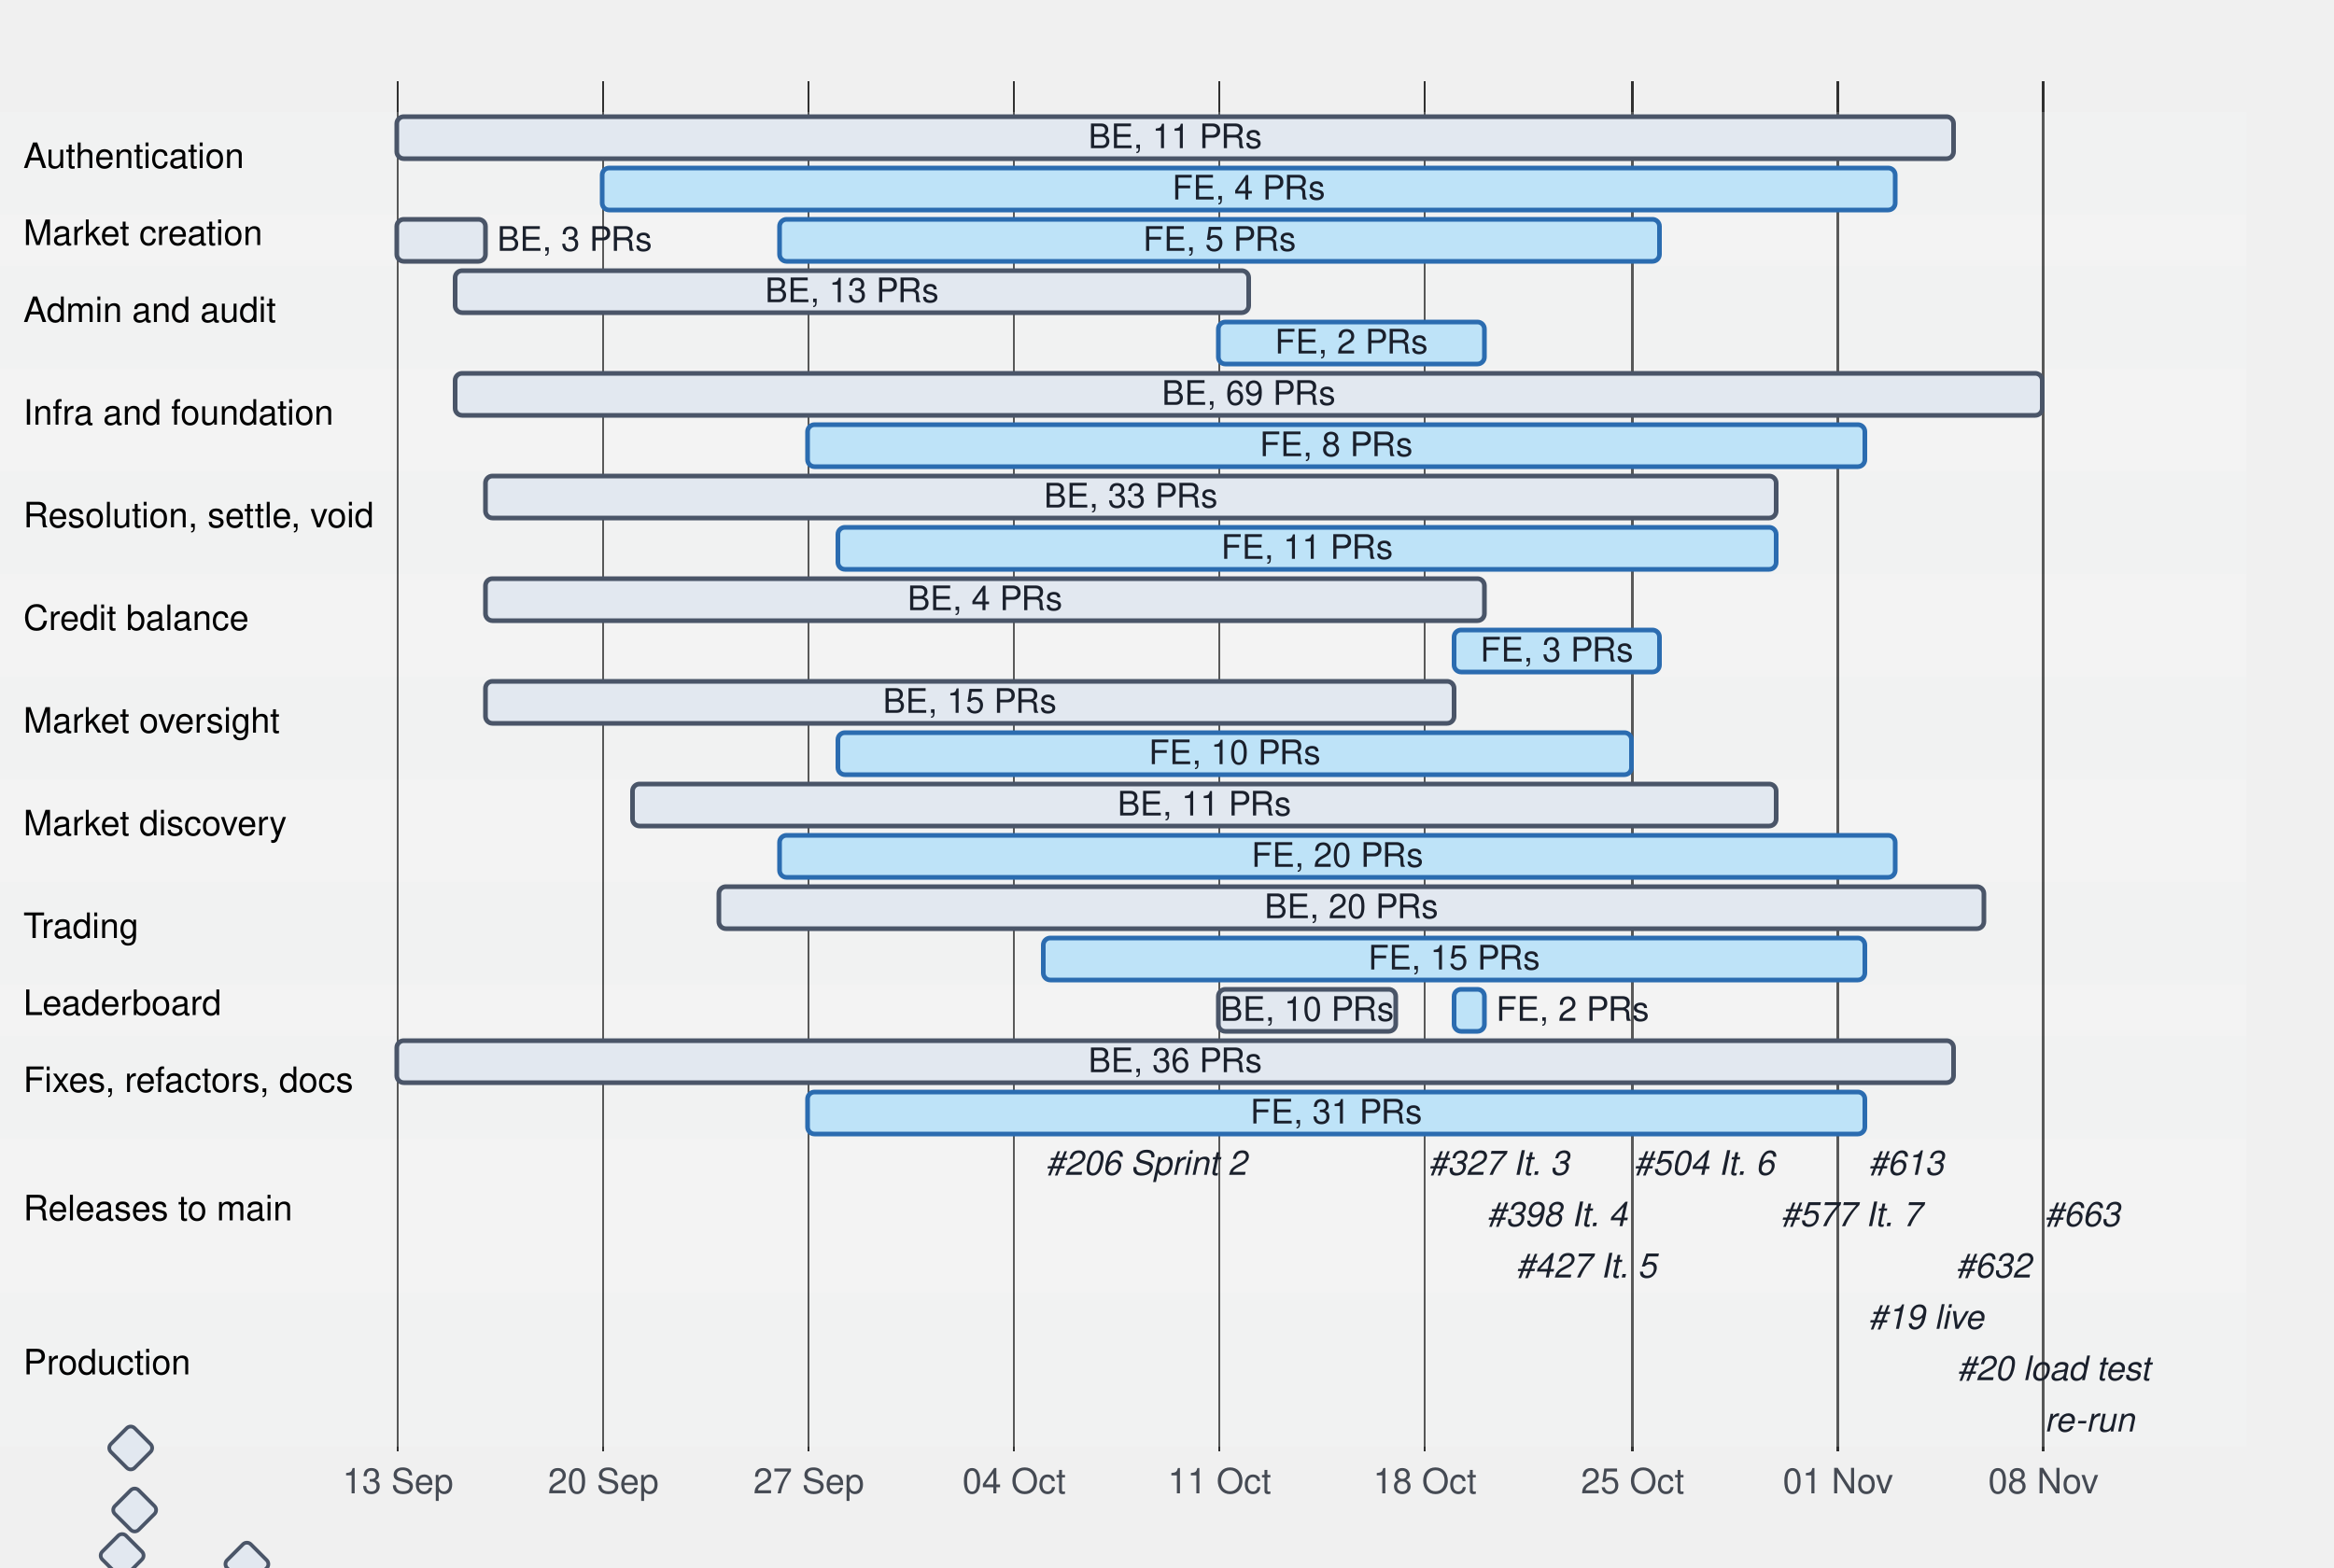
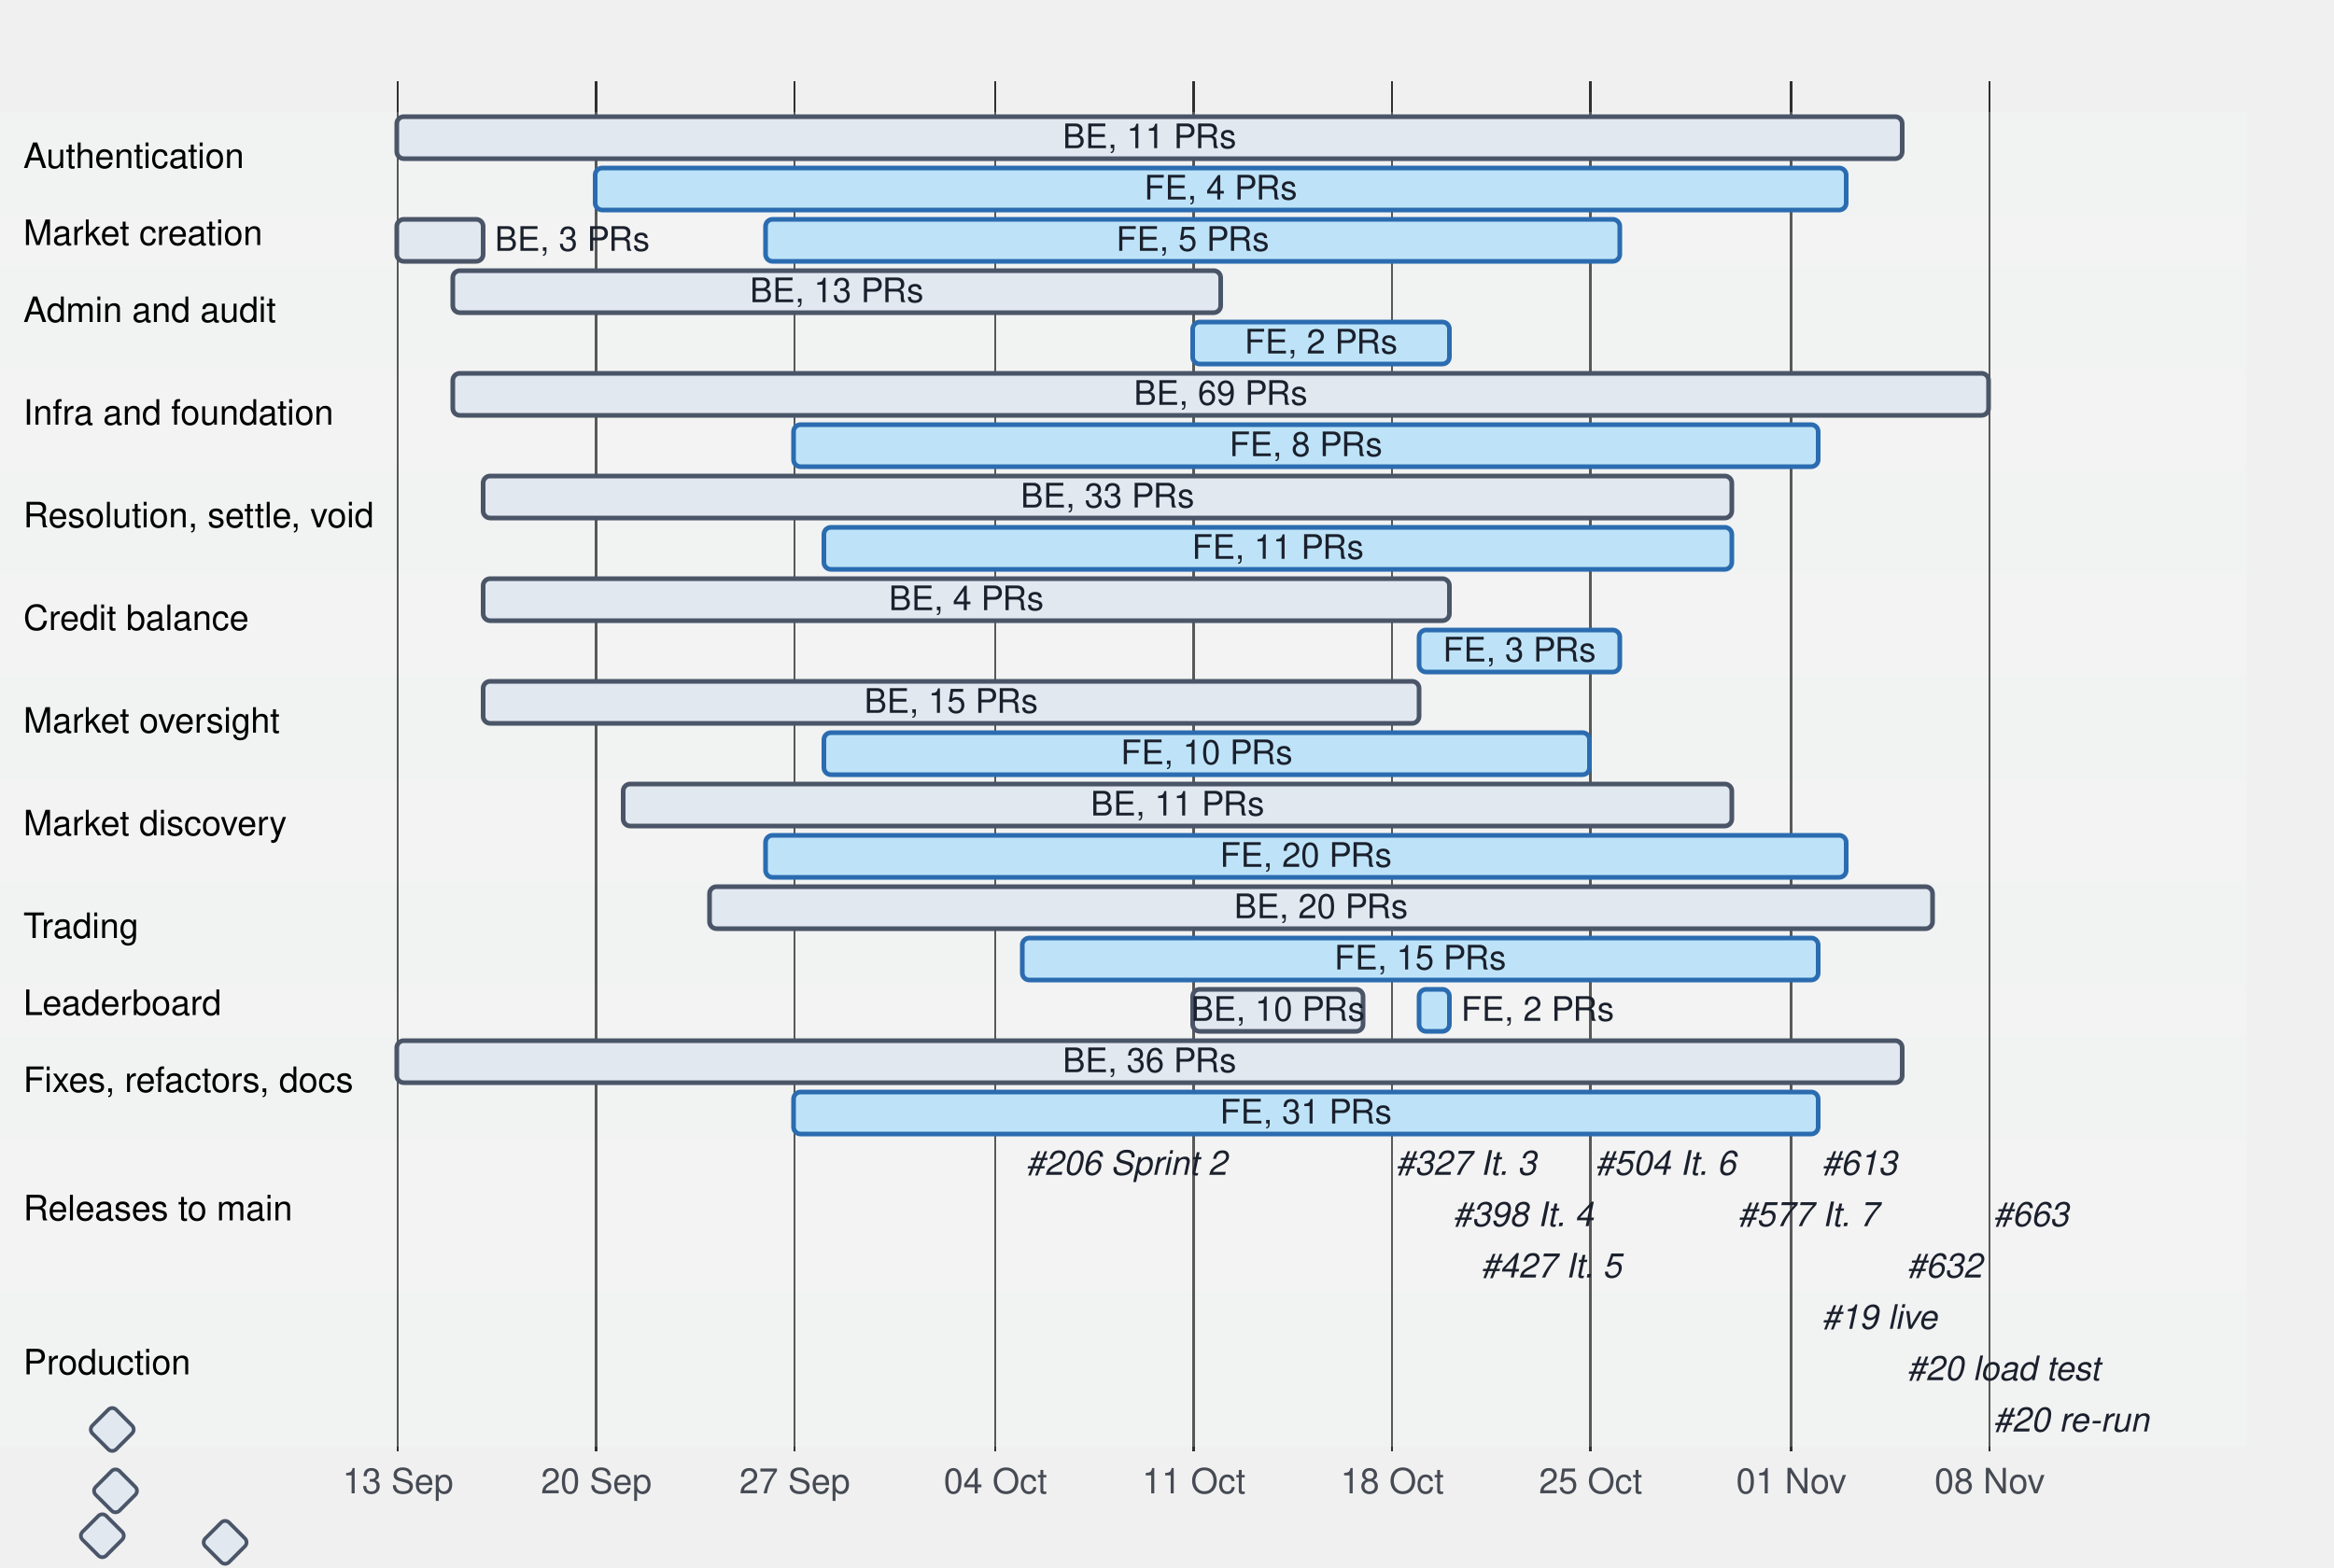
<svg xmlns="http://www.w3.org/2000/svg" id="my-svg" width="1000" viewBox="0 0 1000 672" role="graphics-document document" aria-roledescription="gantt" style="background-color: white; max-width: 1000px; max-height: 1000px;">
  <style>#my-svg{font-family:Helvetica,Arial,sans-serif;font-size:16px;fill:#1A202C;}@keyframes edge-animation-frame{from{stroke-dashoffset:0;}}@keyframes dash{to{stroke-dashoffset:0;}}#my-svg .edge-animation-slow{stroke-dasharray:9,5!important;stroke-dashoffset:900;animation:dash 50s linear infinite;stroke-linecap:round;}#my-svg .edge-animation-fast{stroke-dasharray:9,5!important;stroke-dashoffset:900;animation:dash 20s linear infinite;stroke-linecap:round;}#my-svg .error-icon{fill:#FFFFFF;}#my-svg .error-text{fill:#000000;stroke:#000000;}#my-svg .edge-thickness-normal{stroke-width:1px;}#my-svg .edge-thickness-thick{stroke-width:3.5px;}#my-svg .edge-pattern-solid{stroke-dasharray:0;}#my-svg .edge-thickness-invisible{stroke-width:0;fill:none;}#my-svg .edge-pattern-dashed{stroke-dasharray:3;}#my-svg .edge-pattern-dotted{stroke-dasharray:2;}#my-svg .marker{fill:#4A5568;stroke:#4A5568;}#my-svg .marker.cross{stroke:#4A5568;}#my-svg svg{font-family:Helvetica,Arial,sans-serif;font-size:16px;}#my-svg p{margin:0;}#my-svg .mermaid-main-font{font-family:Helvetica,Arial,sans-serif;}#my-svg .exclude-range{fill:#eeeeee;}#my-svg .section{stroke:none;opacity:0.2;}#my-svg .section0{fill:#F7FAFC;}#my-svg .section2{fill:#F7FAFC;}#my-svg .section1,#my-svg .section3{fill:#FFFFFF;opacity:0.2;}#my-svg .sectionTitle0{fill:#000000;}#my-svg .sectionTitle1{fill:#000000;}#my-svg .sectionTitle2{fill:#000000;}#my-svg .sectionTitle3{fill:#000000;}#my-svg .sectionTitle{text-anchor:start;font-family:Helvetica,Arial,sans-serif;}#my-svg .grid .tick{stroke:#CBD5E0;opacity:0.8;shape-rendering:crispEdges;}#my-svg .grid .tick text{font-family:Helvetica,Arial,sans-serif;fill:#1A202C;}#my-svg .grid path{stroke-width:0;}#my-svg .today{fill:none;stroke:red;stroke-width:2px;}#my-svg .task{stroke-width:2;}#my-svg .taskText{text-anchor:middle;font-family:Helvetica,Arial,sans-serif;}#my-svg .taskTextOutsideRight{fill:#1A202C;text-anchor:start;font-family:Helvetica,Arial,sans-serif;}#my-svg .taskTextOutsideLeft{fill:#1A202C;text-anchor:end;}#my-svg .task.clickable{cursor:pointer;}#my-svg .taskText.clickable{cursor:pointer;fill:#003163!important;font-weight:bold;}#my-svg .taskTextOutsideLeft.clickable{cursor:pointer;fill:#003163!important;font-weight:bold;}#my-svg .taskTextOutsideRight.clickable{cursor:pointer;fill:#003163!important;font-weight:bold;}#my-svg .taskText0,#my-svg .taskText1,#my-svg .taskText2,#my-svg .taskText3{fill:#1A202C;}#my-svg .task0,#my-svg .task1,#my-svg .task2,#my-svg .task3{fill:#E2E8F0;stroke:#4A5568;}#my-svg .taskTextOutside0,#my-svg .taskTextOutside2{fill:#1A202C;}#my-svg .taskTextOutside1,#my-svg .taskTextOutside3{fill:#1A202C;}#my-svg .active0,#my-svg .active1,#my-svg .active2,#my-svg .active3{fill:#BEE3F8;stroke:#2B6CB0;}#my-svg .activeText0,#my-svg .activeText1,#my-svg .activeText2,#my-svg .activeText3{fill:#1A202C!important;}#my-svg .done0,#my-svg .done1,#my-svg .done2,#my-svg .done3{stroke:grey;fill:lightgrey;stroke-width:2;}#my-svg .doneText0,#my-svg .doneText1,#my-svg .doneText2,#my-svg .doneText3{fill:#1A202C!important;}#my-svg .doneText0.taskTextOutsideLeft,#my-svg .doneText0.taskTextOutsideRight,#my-svg .doneText1.taskTextOutsideLeft,#my-svg .doneText1.taskTextOutsideRight,#my-svg .doneText2.taskTextOutsideLeft,#my-svg .doneText2.taskTextOutsideRight,#my-svg .doneText3.taskTextOutsideLeft,#my-svg .doneText3.taskTextOutsideRight{fill:#1A202C!important;}#my-svg .crit0,#my-svg .crit1,#my-svg .crit2,#my-svg .crit3{stroke:#ff8888;fill:red;stroke-width:2;}#my-svg .activeCrit0,#my-svg .activeCrit1,#my-svg .activeCrit2,#my-svg .activeCrit3{stroke:#ff8888;fill:#BEE3F8;stroke-width:2;}#my-svg .doneCrit0,#my-svg .doneCrit1,#my-svg .doneCrit2,#my-svg .doneCrit3{stroke:#ff8888;fill:lightgrey;stroke-width:2;cursor:pointer;shape-rendering:crispEdges;}#my-svg .milestone{transform:rotate(45deg) scale(0.8,0.8);}#my-svg .milestoneText{font-style:italic;}#my-svg .doneCritText0,#my-svg .doneCritText1,#my-svg .doneCritText2,#my-svg .doneCritText3{fill:#1A202C!important;}#my-svg .doneCritText0.taskTextOutsideLeft,#my-svg .doneCritText0.taskTextOutsideRight,#my-svg .doneCritText1.taskTextOutsideLeft,#my-svg .doneCritText1.taskTextOutsideRight,#my-svg .doneCritText2.taskTextOutsideLeft,#my-svg .doneCritText2.taskTextOutsideRight,#my-svg .doneCritText3.taskTextOutsideLeft,#my-svg .doneCritText3.taskTextOutsideRight{fill:#1A202C!important;}#my-svg .vert{stroke:navy;}#my-svg .vertText{font-size:15px;text-anchor:middle;fill:navy!important;}#my-svg .activeCritText0,#my-svg .activeCritText1,#my-svg .activeCritText2,#my-svg .activeCritText3{fill:#1A202C!important;}#my-svg .titleText{text-anchor:middle;font-size:18px;fill:#000000;font-family:Helvetica,Arial,sans-serif;}#my-svg .node .neo-node{stroke:#4A5568;}#my-svg [data-look="neo"].node rect,#my-svg [data-look="neo"].cluster rect,#my-svg [data-look="neo"].node polygon{stroke:url(#my-svg-gradient);filter:drop-shadow( 1px 2px 2px rgba(185,185,185,1));}#my-svg [data-look="neo"].swimlane.cluster rect{filter:none;}#my-svg [data-look="neo"].node path{stroke:url(#my-svg-gradient);stroke-width:1px;}#my-svg [data-look="neo"].node .outer-path{filter:drop-shadow( 1px 2px 2px rgba(185,185,185,1));}#my-svg [data-look="neo"].node .neo-line path{stroke:#4A5568;filter:none;}#my-svg [data-look="neo"].node circle{stroke:url(#my-svg-gradient);filter:drop-shadow( 1px 2px 2px rgba(185,185,185,1));}#my-svg [data-look="neo"].node circle .state-start{fill:#000000;}#my-svg [data-look="neo"].icon-shape .icon{fill:url(#my-svg-gradient);filter:drop-shadow( 1px 2px 2px rgba(185,185,185,1));}#my-svg [data-look="neo"].icon-shape .icon-neo path{stroke:url(#my-svg-gradient);filter:drop-shadow( 1px 2px 2px rgba(185,185,185,1));}#my-svg .tick text{font-size:15px;}#my-svg .sectionTitle{font-size:15px;}#my-svg .taskText,#my-svg .taskTextOutsideRight,#my-svg .taskTextOutsideLeft{font-size:14.5px;}#my-svg :root{--mermaid-font-family:Helvetica,Arial,sans-serif;}</style>
  <g />
  <g class="grid" transform="translate(170, 622)" fill="none" font-size="10" font-family="sans-serif" text-anchor="middle">
    <path class="domain" stroke="currentColor" d="M0.5,-587V0.5H755.5V-587" />
    <g class="tick" opacity="1" transform="translate(0.5,0)">
      <line stroke="currentColor" y2="-587" />
      <text fill="#000" y="3" dy="1em" stroke="none" font-size="10" style="text-anchor: middle;">13 Sep</text>
    </g>
-     <g class="tick" opacity="1" transform="translate(88.5,0)">
+     <g class="tick" opacity="1" transform="translate(85.5,0)">
      <line stroke="currentColor" y2="-587" />
      <text fill="#000" y="3" dy="1em" stroke="none" font-size="10" style="text-anchor: middle;">20 Sep</text>
    </g>
-     <g class="tick" opacity="1" transform="translate(176.5,0)">
+     <g class="tick" opacity="1" transform="translate(170.5,0)">
      <line stroke="currentColor" y2="-587" />
      <text fill="#000" y="3" dy="1em" stroke="none" font-size="10" style="text-anchor: middle;">27 Sep</text>
    </g>
-     <g class="tick" opacity="1" transform="translate(264.5,0)">
+     <g class="tick" opacity="1" transform="translate(256.5,0)">
      <line stroke="currentColor" y2="-587" />
      <text fill="#000" y="3" dy="1em" stroke="none" font-size="10" style="text-anchor: middle;">04 Oct</text>
    </g>
-     <g class="tick" opacity="1" transform="translate(352.5,0)">
+     <g class="tick" opacity="1" transform="translate(341.5,0)">
      <line stroke="currentColor" y2="-587" />
      <text fill="#000" y="3" dy="1em" stroke="none" font-size="10" style="text-anchor: middle;">11 Oct</text>
    </g>
-     <g class="tick" opacity="1" transform="translate(440.5,0)">
+     <g class="tick" opacity="1" transform="translate(426.5,0)">
      <line stroke="currentColor" y2="-587" />
      <text fill="#000" y="3" dy="1em" stroke="none" font-size="10" style="text-anchor: middle;">18 Oct</text>
    </g>
-     <g class="tick" opacity="1" transform="translate(529.5,0)">
+     <g class="tick" opacity="1" transform="translate(511.5,0)">
      <line stroke="currentColor" y2="-587" />
      <text fill="#000" y="3" dy="1em" stroke="none" font-size="10" style="text-anchor: middle;">25 Oct</text>
    </g>
-     <g class="tick" opacity="1" transform="translate(617.5,0)">
+     <g class="tick" opacity="1" transform="translate(597.5,0)">
      <line stroke="currentColor" y2="-587" />
      <text fill="#000" y="3" dy="1em" stroke="none" font-size="10" style="text-anchor: middle;">01 Nov</text>
    </g>
-     <g class="tick" opacity="1" transform="translate(705.5,0)">
+     <g class="tick" opacity="1" transform="translate(682.5,0)">
      <line stroke="currentColor" y2="-587" />
      <text fill="#000" y="3" dy="1em" stroke="none" font-size="10" style="text-anchor: middle;">08 Nov</text>
    </g>
  </g>
  <g>
    <rect x="0" y="48" width="962.5" height="22" class="section section0" />
    <rect x="0" y="92" width="962.5" height="22" class="section section1" />
    <rect x="0" y="444" width="962.5" height="22" class="section section2" />
    <rect x="0" y="114" width="962.5" height="22" class="section section2" />
    <rect x="0" y="158" width="962.5" height="22" class="section section3" />
    <rect x="0" y="202" width="962.5" height="22" class="section section0" />
    <rect x="0" y="246" width="962.5" height="22" class="section section1" />
    <rect x="0" y="290" width="962.5" height="22" class="section section2" />
    <rect x="0" y="70" width="962.5" height="22" class="section section0" />
    <rect x="0" y="334" width="962.5" height="22" class="section section3" />
    <rect x="0" y="378" width="962.5" height="22" class="section section0" />
    <rect x="0" y="356" width="962.5" height="22" class="section section3" />
    <rect x="0" y="180" width="962.5" height="22" class="section section3" />
    <rect x="0" y="466" width="962.5" height="22" class="section section2" />
    <rect x="0" y="224" width="962.5" height="22" class="section section0" />
    <rect x="0" y="312" width="962.5" height="22" class="section section2" />
    <rect x="0" y="488" width="962.5" height="22" class="section section3" />
    <rect x="0" y="400" width="962.5" height="22" class="section section0" />
    <rect x="0" y="136" width="962.5" height="22" class="section section2" />
    <rect x="0" y="422" width="962.5" height="22" class="section section1" />
    <rect x="0" y="510" width="962.5" height="22" class="section section3" />
    <rect x="0" y="532" width="962.5" height="22" class="section section3" />
    <rect x="0" y="268" width="962.5" height="22" class="section section1" />
    <rect x="0" y="554" width="962.5" height="22" class="section section0" />
    <rect x="0" y="576" width="962.5" height="22" class="section section0" />
    <rect x="0" y="598" width="962.5" height="22" class="section section0" />
  </g>
  <g>
-     <rect id="my-svg-task1" rx="3" ry="3" x="170" y="50" width="667" height="18" transform-origin="503.5px 59px" class="task task0" />
-     <rect id="my-svg-task3" rx="3" ry="3" x="170" y="94" width="38" height="18" transform-origin="189px 103px" class="task task1" />
-     <rect id="my-svg-task21" rx="3" ry="3" x="170" y="446" width="667" height="18" transform-origin="503.5px 455px" class="task task2" />
-     <rect id="my-svg-task5" rx="3" ry="3" x="195" y="116" width="340" height="18" transform-origin="365px 125px" class="task task2" />
-     <rect id="my-svg-task7" rx="3" ry="3" x="195" y="160" width="680" height="18" transform-origin="535px 169px" class="task task3" />
-     <rect id="my-svg-task9" rx="3" ry="3" x="208" y="204" width="553" height="18" transform-origin="484.5px 213px" class="task task0" />
-     <rect id="my-svg-task11" rx="3" ry="3" x="208" y="248" width="428" height="18" transform-origin="422px 257px" class="task task1" />
-     <rect id="my-svg-task13" rx="3" ry="3" x="208" y="292" width="415" height="18" transform-origin="415.5px 301px" class="task task2" />
-     <rect id="my-svg-task2" rx="3" ry="3" x="258" y="72" width="554" height="18" transform-origin="535px 81px" class="task active0" />
-     <rect id="my-svg-task15" rx="3" ry="3" x="271" y="336" width="490" height="18" transform-origin="516px 345px" class="task task3" />
-     <rect id="my-svg-task17" rx="3" ry="3" x="308" y="380" width="542" height="18" transform-origin="579px 389px" class="task task0" />
-     <rect id="my-svg-task4" rx="3" ry="3" x="334" y="94" width="377" height="18" transform-origin="522.5px 103px" class="task active1" />
-     <rect id="my-svg-task16" rx="3" ry="3" x="334" y="358" width="478" height="18" transform-origin="573px 367px" class="task active3" />
-     <rect id="my-svg-task8" rx="3" ry="3" x="346" y="182" width="453" height="18" transform-origin="572.5px 191px" class="task active3" />
-     <rect id="my-svg-task22" rx="3" ry="3" x="346" y="468" width="453" height="18" transform-origin="572.5px 477px" class="task active2" />
-     <rect id="my-svg-task10" rx="3" ry="3" x="359" y="226" width="402" height="18" transform-origin="560px 235px" class="task active0" />
-     <rect id="my-svg-task14" rx="3" ry="3" x="359" y="314" width="340" height="18" transform-origin="529px 323px" class="task active2" />
-     <rect id="my-svg-task23" rx="3" ry="3" x="425" y="490" width="18" height="18" transform-origin="434px 499px" class="task milestone  task3" />
-     <rect id="my-svg-task18" rx="3" ry="3" x="447" y="402" width="352" height="18" transform-origin="623px 411px" class="task active0" />
-     <rect id="my-svg-task6" rx="3" ry="3" x="522" y="138" width="114" height="18" transform-origin="579px 147px" class="task active2" />
-     <rect id="my-svg-task19" rx="3" ry="3" x="522" y="424" width="76" height="18" transform-origin="560px 433px" class="task task1" />
-     <rect id="my-svg-task24" rx="3" ry="3" x="589" y="490" width="18" height="18" transform-origin="598px 499px" class="task milestone  task3" />
-     <rect id="my-svg-task25" rx="3" ry="3" x="614" y="512" width="18" height="18" transform-origin="623px 521px" class="task milestone  task3" />
-     <rect id="my-svg-task26" rx="3" ry="3" x="626.5" y="534" width="18" height="18" transform-origin="635.5px 543px" class="task milestone  task3" />
-     <rect id="my-svg-task12" rx="3" ry="3" x="623" y="270" width="88" height="18" transform-origin="667px 279px" class="task active1" />
-     <rect id="my-svg-task20" rx="3" ry="3" x="623" y="424" width="13" height="18" transform-origin="629.5px 433px" class="task active1" />
-     <rect id="my-svg-task28" rx="3" ry="3" x="677" y="490" width="18" height="18" transform-origin="686px 499px" class="task milestone  task3" />
-     <rect id="my-svg-task27" rx="3" ry="3" x="740" y="512" width="18" height="18" transform-origin="749px 521px" class="task milestone  task3" />
-     <rect id="my-svg-task29" rx="3" ry="3" x="777.5" y="490" width="18" height="18" transform-origin="786.5px 499px" class="task milestone  task3" />
-     <rect id="my-svg-task32" rx="3" ry="3" x="777.5" y="556" width="18" height="18" transform-origin="786.5px 565px" class="task milestone  task0" />
-     <rect id="my-svg-task30" rx="3" ry="3" x="815" y="534" width="18" height="18" transform-origin="824px 543px" class="task milestone  task3" />
-     <rect id="my-svg-task33" rx="3" ry="3" x="815.5" y="578" width="18" height="18" transform-origin="824.5px 587px" class="task milestone  task0" />
-     <rect id="my-svg-task31" rx="3" ry="3" x="853" y="512" width="18" height="18" transform-origin="862px 521px" class="task milestone  task3" />
-     <rect id="my-svg-task34" rx="3" ry="3" x="853" y="600" width="18" height="18" transform-origin="862px 609px" class="task milestone  task0" />
-     <text id="my-svg-task1-text" font-size="13" x="503.5" y="63.5" class="taskText taskText0  width-66.25">BE, 11 PRs </text>
-     <text id="my-svg-task3-text" font-size="13" x="213" y="107.5" class="taskTextOutsideRight taskTextOutside1  width-59.96875">BE, 3 PRs </text>
-     <text id="my-svg-task21-text" font-size="13" x="503.5" y="459.5" class="taskText taskText2  width-67.203125">BE, 36 PRs </text>
-     <text id="my-svg-task5-text" font-size="13" x="365" y="129.5" class="taskText taskText2  width-67.203125">BE, 13 PRs </text>
-     <text id="my-svg-task7-text" font-size="13" x="535" y="173.5" class="taskText taskText3  width-67.203125">BE, 69 PRs </text>
-     <text id="my-svg-task9-text" font-size="13" x="484.5" y="217.5" class="taskText taskText0  width-67.203125">BE, 33 PRs </text>
-     <text id="my-svg-task11-text" font-size="13" x="422" y="261.5" class="taskText taskText1  width-59.96875">BE, 4 PRs </text>
-     <text id="my-svg-task13-text" font-size="13" x="415.5" y="305.5" class="taskText taskText2  width-67.203125">BE, 15 PRs </text>
-     <text id="my-svg-task2-text" font-size="13" x="535" y="85.5" class="taskText taskText0 activeText0 width-59.25">FE, 4 PRs </text>
-     <text id="my-svg-task15-text" font-size="13" x="516" y="349.5" class="taskText taskText3  width-66.25">BE, 11 PRs </text>
-     <text id="my-svg-task17-text" font-size="13" x="579" y="393.5" class="taskText taskText0  width-67.203125">BE, 20 PRs </text>
-     <text id="my-svg-task4-text" font-size="13" x="522.5" y="107.5" class="taskText taskText1 activeText1 width-59.25">FE, 5 PRs </text>
-     <text id="my-svg-task16-text" font-size="13" x="573" y="371.5" class="taskText taskText3 activeText3 width-66.46875">FE, 20 PRs </text>
-     <text id="my-svg-task8-text" font-size="13" x="572.5" y="195.5" class="taskText taskText3 activeText3 width-59.25">FE, 8 PRs </text>
-     <text id="my-svg-task22-text" font-size="13" x="572.5" y="481.5" class="taskText taskText2 activeText2 width-66.46875">FE, 31 PRs </text>
-     <text id="my-svg-task10-text" font-size="13" x="560" y="239.5" class="taskText taskText0 activeText0 width-65.515625">FE, 11 PRs </text>
-     <text id="my-svg-task14-text" font-size="13" x="529" y="327.5" class="taskText taskText2 activeText2 width-66.46875">FE, 10 PRs </text>
-     <text id="my-svg-task23-text" font-size="13" x="448" y="503.5" class="taskTextOutsideRight taskTextOutside3  milestoneText width-77.34375">#206 Sprint 2  </text>
-     <text id="my-svg-task18-text" font-size="13" x="623" y="415.5" class="taskText taskText0 activeText0 width-66.46875">FE, 15 PRs </text>
-     <text id="my-svg-task6-text" font-size="13" x="579" y="151.5" class="taskText taskText2 activeText2 width-59.25">FE, 2 PRs </text>
-     <text id="my-svg-task19-text" font-size="13" x="560" y="437.5" class="taskText taskText1  width-67.203125">BE, 10 PRs </text>
-     <text id="my-svg-task24-text" font-size="13" x="612" y="503.5" class="taskTextOutsideRight taskTextOutside3  milestoneText width-54.21875">#327 It. 3    </text>
-     <text id="my-svg-task25-text" font-size="13" x="637" y="525.5" class="taskTextOutsideRight taskTextOutside3  milestoneText width-54.21875">#398 It. 4    </text>
-     <text id="my-svg-task26-text" font-size="13" x="649.5" y="547.5" class="taskTextOutsideRight taskTextOutside3  milestoneText width-54.21875">#427 It. 5    </text>
-     <text id="my-svg-task12-text" font-size="13" x="667" y="283.5" class="taskText taskText1 activeText1 width-59.25">FE, 3 PRs </text>
-     <text id="my-svg-task20-text" font-size="13" x="641" y="437.5" class="taskTextOutsideRight taskTextOutside1 activeText1 width-59.25">FE, 2 PRs </text>
-     <text id="my-svg-task28-text" font-size="13" x="700" y="503.5" class="taskTextOutsideRight taskTextOutside3  milestoneText width-54.21875">#504 It. 6    </text>
-     <text id="my-svg-task27-text" font-size="13" x="763" y="525.5" class="taskTextOutsideRight taskTextOutside3  milestoneText width-54.21875">#577 It. 7    </text>
-     <text id="my-svg-task29-text" font-size="13" x="800.5" y="503.5" class="taskTextOutsideRight taskTextOutside3  milestoneText width-28.921875">#613          </text>
-     <text id="my-svg-task32-text" font-size="13" x="800.5" y="569.5" class="taskTextOutsideRight taskTextOutside0  milestoneText width-44.8125">#19 live      </text>
-     <text id="my-svg-task30-text" font-size="13" x="838" y="547.5" class="taskTextOutsideRight taskTextOutside3  milestoneText width-28.921875">#632          </text>
-     <text id="my-svg-task33-text" font-size="13" x="838.5" y="591.5" class="taskTextOutsideRight taskTextOutside0  milestoneText width-74.453125">#20 load test </text>
-     <text id="my-svg-task31-text" font-size="13" x="876" y="525.5" class="taskTextOutsideRight taskTextOutside3  milestoneText width-28.921875">#663          </text>
-     <text id="my-svg-task34-text" font-size="13" x="876" y="613.5" class="taskTextOutsideRight taskTextOutside0  milestoneText width-34.6875">re-run        </text>
+     <rect id="my-svg-task1" rx="3" ry="3" x="170" y="50" width="645" height="18" transform-origin="492.5px 59px" class="task task0" />
+     <rect id="my-svg-task3" rx="3" ry="3" x="170" y="94" width="37" height="18" transform-origin="188.5px 103px" class="task task1" />
+     <rect id="my-svg-task21" rx="3" ry="3" x="170" y="446" width="645" height="18" transform-origin="492.5px 455px" class="task task2" />
+     <rect id="my-svg-task5" rx="3" ry="3" x="194" y="116" width="329" height="18" transform-origin="358.5px 125px" class="task task2" />
+     <rect id="my-svg-task7" rx="3" ry="3" x="194" y="160" width="658" height="18" transform-origin="523px 169px" class="task task3" />
+     <rect id="my-svg-task9" rx="3" ry="3" x="207" y="204" width="535" height="18" transform-origin="474.5px 213px" class="task task0" />
+     <rect id="my-svg-task11" rx="3" ry="3" x="207" y="248" width="414" height="18" transform-origin="414px 257px" class="task task1" />
+     <rect id="my-svg-task13" rx="3" ry="3" x="207" y="292" width="401" height="18" transform-origin="407.5px 301px" class="task task2" />
+     <rect id="my-svg-task2" rx="3" ry="3" x="255" y="72" width="536" height="18" transform-origin="523px 81px" class="task active0" />
+     <rect id="my-svg-task15" rx="3" ry="3" x="267" y="336" width="475" height="18" transform-origin="504.5px 345px" class="task task3" />
+     <rect id="my-svg-task17" rx="3" ry="3" x="304" y="380" width="524" height="18" transform-origin="566px 389px" class="task task0" />
+     <rect id="my-svg-task4" rx="3" ry="3" x="328" y="94" width="366" height="18" transform-origin="511px 103px" class="task active1" />
+     <rect id="my-svg-task16" rx="3" ry="3" x="328" y="358" width="463" height="18" transform-origin="559.5px 367px" class="task active3" />
+     <rect id="my-svg-task8" rx="3" ry="3" x="340" y="182" width="439" height="18" transform-origin="559.5px 191px" class="task active3" />
+     <rect id="my-svg-task22" rx="3" ry="3" x="340" y="468" width="439" height="18" transform-origin="559.5px 477px" class="task active2" />
+     <rect id="my-svg-task10" rx="3" ry="3" x="353" y="226" width="389" height="18" transform-origin="547.5px 235px" class="task active0" />
+     <rect id="my-svg-task14" rx="3" ry="3" x="353" y="314" width="328" height="18" transform-origin="517px 323px" class="task active2" />
+     <rect id="my-svg-task23" rx="3" ry="3" x="416.5" y="490" width="18" height="18" transform-origin="425.5px 499px" class="task milestone  task3" />
+     <rect id="my-svg-task18" rx="3" ry="3" x="438" y="402" width="341" height="18" transform-origin="608.5px 411px" class="task active0" />
+     <rect id="my-svg-task6" rx="3" ry="3" x="511" y="138" width="110" height="18" transform-origin="566px 147px" class="task active2" />
+     <rect id="my-svg-task19" rx="3" ry="3" x="511" y="424" width="73" height="18" transform-origin="547.5px 433px" class="task task1" />
+     <rect id="my-svg-task24" rx="3" ry="3" x="575" y="490" width="18" height="18" transform-origin="584px 499px" class="task milestone  task3" />
+     <rect id="my-svg-task25" rx="3" ry="3" x="599.5" y="512" width="18" height="18" transform-origin="608.5px 521px" class="task milestone  task3" />
+     <rect id="my-svg-task26" rx="3" ry="3" x="611.5" y="534" width="18" height="18" transform-origin="620.5px 543px" class="task milestone  task3" />
+     <rect id="my-svg-task12" rx="3" ry="3" x="608" y="270" width="86" height="18" transform-origin="651px 279px" class="task active1" />
+     <rect id="my-svg-task20" rx="3" ry="3" x="608" y="424" width="13" height="18" transform-origin="614.5px 433px" class="task active1" />
+     <rect id="my-svg-task28" rx="3" ry="3" x="660.5" y="490" width="18" height="18" transform-origin="669.5px 499px" class="task milestone  task3" />
+     <rect id="my-svg-task27" rx="3" ry="3" x="721.5" y="512" width="18" height="18" transform-origin="730.5px 521px" class="task milestone  task3" />
+     <rect id="my-svg-task29" rx="3" ry="3" x="757.5" y="490" width="18" height="18" transform-origin="766.5px 499px" class="task milestone  task3" />
+     <rect id="my-svg-task32" rx="3" ry="3" x="757.5" y="556" width="18" height="18" transform-origin="766.5px 565px" class="task milestone  task0" />
+     <rect id="my-svg-task30" rx="3" ry="3" x="794" y="534" width="18" height="18" transform-origin="803px 543px" class="task milestone  task3" />
+     <rect id="my-svg-task33" rx="3" ry="3" x="794" y="578" width="18" height="18" transform-origin="803px 587px" class="task milestone  task0" />
+     <rect id="my-svg-task34" rx="3" ry="3" x="831" y="600" width="18" height="18" transform-origin="840px 609px" class="task milestone  task0" />
+     <rect id="my-svg-task31" rx="3" ry="3" x="831" y="512" width="18" height="18" transform-origin="840px 521px" class="task milestone  task3" />
+     <text id="my-svg-task1-text" font-size="13" x="492.5" y="63.5" class="taskText taskText0  width-66.25">BE, 11 PRs </text>
+     <text id="my-svg-task3-text" font-size="13" x="212" y="107.5" class="taskTextOutsideRight taskTextOutside1  width-59.96875">BE, 3 PRs </text>
+     <text id="my-svg-task21-text" font-size="13" x="492.5" y="459.5" class="taskText taskText2  width-67.203125">BE, 36 PRs </text>
+     <text id="my-svg-task5-text" font-size="13" x="358.5" y="129.5" class="taskText taskText2  width-67.203125">BE, 13 PRs </text>
+     <text id="my-svg-task7-text" font-size="13" x="523" y="173.5" class="taskText taskText3  width-67.203125">BE, 69 PRs </text>
+     <text id="my-svg-task9-text" font-size="13" x="474.5" y="217.5" class="taskText taskText0  width-67.203125">BE, 33 PRs </text>
+     <text id="my-svg-task11-text" font-size="13" x="414" y="261.5" class="taskText taskText1  width-59.96875">BE, 4 PRs </text>
+     <text id="my-svg-task13-text" font-size="13" x="407.5" y="305.5" class="taskText taskText2  width-67.203125">BE, 15 PRs </text>
+     <text id="my-svg-task2-text" font-size="13" x="523" y="85.5" class="taskText taskText0 activeText0 width-59.25">FE, 4 PRs </text>
+     <text id="my-svg-task15-text" font-size="13" x="504.5" y="349.5" class="taskText taskText3  width-66.25">BE, 11 PRs </text>
+     <text id="my-svg-task17-text" font-size="13" x="566" y="393.5" class="taskText taskText0  width-67.203125">BE, 20 PRs </text>
+     <text id="my-svg-task4-text" font-size="13" x="511" y="107.5" class="taskText taskText1 activeText1 width-59.25">FE, 5 PRs </text>
+     <text id="my-svg-task16-text" font-size="13" x="559.5" y="371.5" class="taskText taskText3 activeText3 width-66.46875">FE, 20 PRs </text>
+     <text id="my-svg-task8-text" font-size="13" x="559.5" y="195.5" class="taskText taskText3 activeText3 width-59.25">FE, 8 PRs </text>
+     <text id="my-svg-task22-text" font-size="13" x="559.5" y="481.5" class="taskText taskText2 activeText2 width-66.46875">FE, 31 PRs </text>
+     <text id="my-svg-task10-text" font-size="13" x="547.5" y="239.5" class="taskText taskText0 activeText0 width-65.515625">FE, 11 PRs </text>
+     <text id="my-svg-task14-text" font-size="13" x="517" y="327.5" class="taskText taskText2 activeText2 width-66.46875">FE, 10 PRs </text>
+     <text id="my-svg-task23-text" font-size="13" x="439.5" y="503.5" class="taskTextOutsideRight taskTextOutside3  milestoneText width-77.34375">#206 Sprint 2  </text>
+     <text id="my-svg-task18-text" font-size="13" x="608.5" y="415.5" class="taskText taskText0 activeText0 width-66.46875">FE, 15 PRs </text>
+     <text id="my-svg-task6-text" font-size="13" x="566" y="151.5" class="taskText taskText2 activeText2 width-59.25">FE, 2 PRs </text>
+     <text id="my-svg-task19-text" font-size="13" x="547.5" y="437.5" class="taskText taskText1  width-67.203125">BE, 10 PRs </text>
+     <text id="my-svg-task24-text" font-size="13" x="598" y="503.5" class="taskTextOutsideRight taskTextOutside3  milestoneText width-54.21875">#327 It. 3    </text>
+     <text id="my-svg-task25-text" font-size="13" x="622.5" y="525.5" class="taskTextOutsideRight taskTextOutside3  milestoneText width-54.21875">#398 It. 4    </text>
+     <text id="my-svg-task26-text" font-size="13" x="634.5" y="547.5" class="taskTextOutsideRight taskTextOutside3  milestoneText width-54.21875">#427 It. 5    </text>
+     <text id="my-svg-task12-text" font-size="13" x="651" y="283.5" class="taskText taskText1 activeText1 width-59.25">FE, 3 PRs </text>
+     <text id="my-svg-task20-text" font-size="13" x="626" y="437.5" class="taskTextOutsideRight taskTextOutside1 activeText1 width-59.25">FE, 2 PRs </text>
+     <text id="my-svg-task28-text" font-size="13" x="683.5" y="503.5" class="taskTextOutsideRight taskTextOutside3  milestoneText width-54.21875">#504 It. 6    </text>
+     <text id="my-svg-task27-text" font-size="13" x="744.5" y="525.5" class="taskTextOutsideRight taskTextOutside3  milestoneText width-54.21875">#577 It. 7    </text>
+     <text id="my-svg-task29-text" font-size="13" x="780.5" y="503.5" class="taskTextOutsideRight taskTextOutside3  milestoneText width-28.921875">#613          </text>
+     <text id="my-svg-task32-text" font-size="13" x="780.5" y="569.5" class="taskTextOutsideRight taskTextOutside0  milestoneText width-44.8125">#19 live      </text>
+     <text id="my-svg-task30-text" font-size="13" x="817" y="547.5" class="taskTextOutsideRight taskTextOutside3  milestoneText width-28.921875">#632          </text>
+     <text id="my-svg-task33-text" font-size="13" x="817" y="591.5" class="taskTextOutsideRight taskTextOutside0  milestoneText width-74.453125">#20 load test </text>
+     <text id="my-svg-task34-text" font-size="13" x="854" y="613.5" class="taskTextOutsideRight taskTextOutside0  milestoneText width-59.984375">#20 re-run    </text>
+     <text id="my-svg-task31-text" font-size="13" x="854" y="525.5" class="taskTextOutsideRight taskTextOutside3  milestoneText width-28.921875">#663          </text>
  </g>
  <g>
    <text dy="0em" x="10" y="72" font-size="14" class="sectionTitle sectionTitle0">
      <tspan alignment-baseline="central" x="10">Authentication</tspan>
    </text>
    <text dy="0em" x="10" y="105" font-size="14" class="sectionTitle sectionTitle1">
      <tspan alignment-baseline="central" x="10">Market creation</tspan>
    </text>
    <text dy="0em" x="10" y="138" font-size="14" class="sectionTitle sectionTitle2">
      <tspan alignment-baseline="central" x="10">Admin and audit</tspan>
    </text>
    <text dy="0em" x="10" y="182" font-size="14" class="sectionTitle sectionTitle3">
      <tspan alignment-baseline="central" x="10">Infra and foundation</tspan>
    </text>
    <text dy="0em" x="10" y="226" font-size="14" class="sectionTitle sectionTitle0">
      <tspan alignment-baseline="central" x="10">Resolution, settle, void</tspan>
    </text>
    <text dy="0em" x="10" y="270" font-size="14" class="sectionTitle sectionTitle1">
      <tspan alignment-baseline="central" x="10">Credit balance</tspan>
    </text>
    <text dy="0em" x="10" y="314" font-size="14" class="sectionTitle sectionTitle2">
      <tspan alignment-baseline="central" x="10">Market oversight</tspan>
    </text>
    <text dy="0em" x="10" y="358" font-size="14" class="sectionTitle sectionTitle3">
      <tspan alignment-baseline="central" x="10">Market discovery</tspan>
    </text>
    <text dy="0em" x="10" y="402" font-size="14" class="sectionTitle sectionTitle0">
      <tspan alignment-baseline="central" x="10">Trading</tspan>
    </text>
    <text dy="0em" x="10" y="435" font-size="14" class="sectionTitle sectionTitle1">
      <tspan alignment-baseline="central" x="10">Leaderboard</tspan>
    </text>
    <text dy="0em" x="10" y="468" font-size="14" class="sectionTitle sectionTitle2">
      <tspan alignment-baseline="central" x="10">Fixes, refactors, docs</tspan>
    </text>
    <text dy="0em" x="10" y="523" font-size="14" class="sectionTitle sectionTitle3">
      <tspan alignment-baseline="central" x="10">Releases to main</tspan>
    </text>
    <text dy="0em" x="10" y="589" font-size="14" class="sectionTitle sectionTitle0">
      <tspan alignment-baseline="central" x="10">Production</tspan>
    </text>
  </g>
  <text x="500" y="25" class="titleText" />
</svg>
